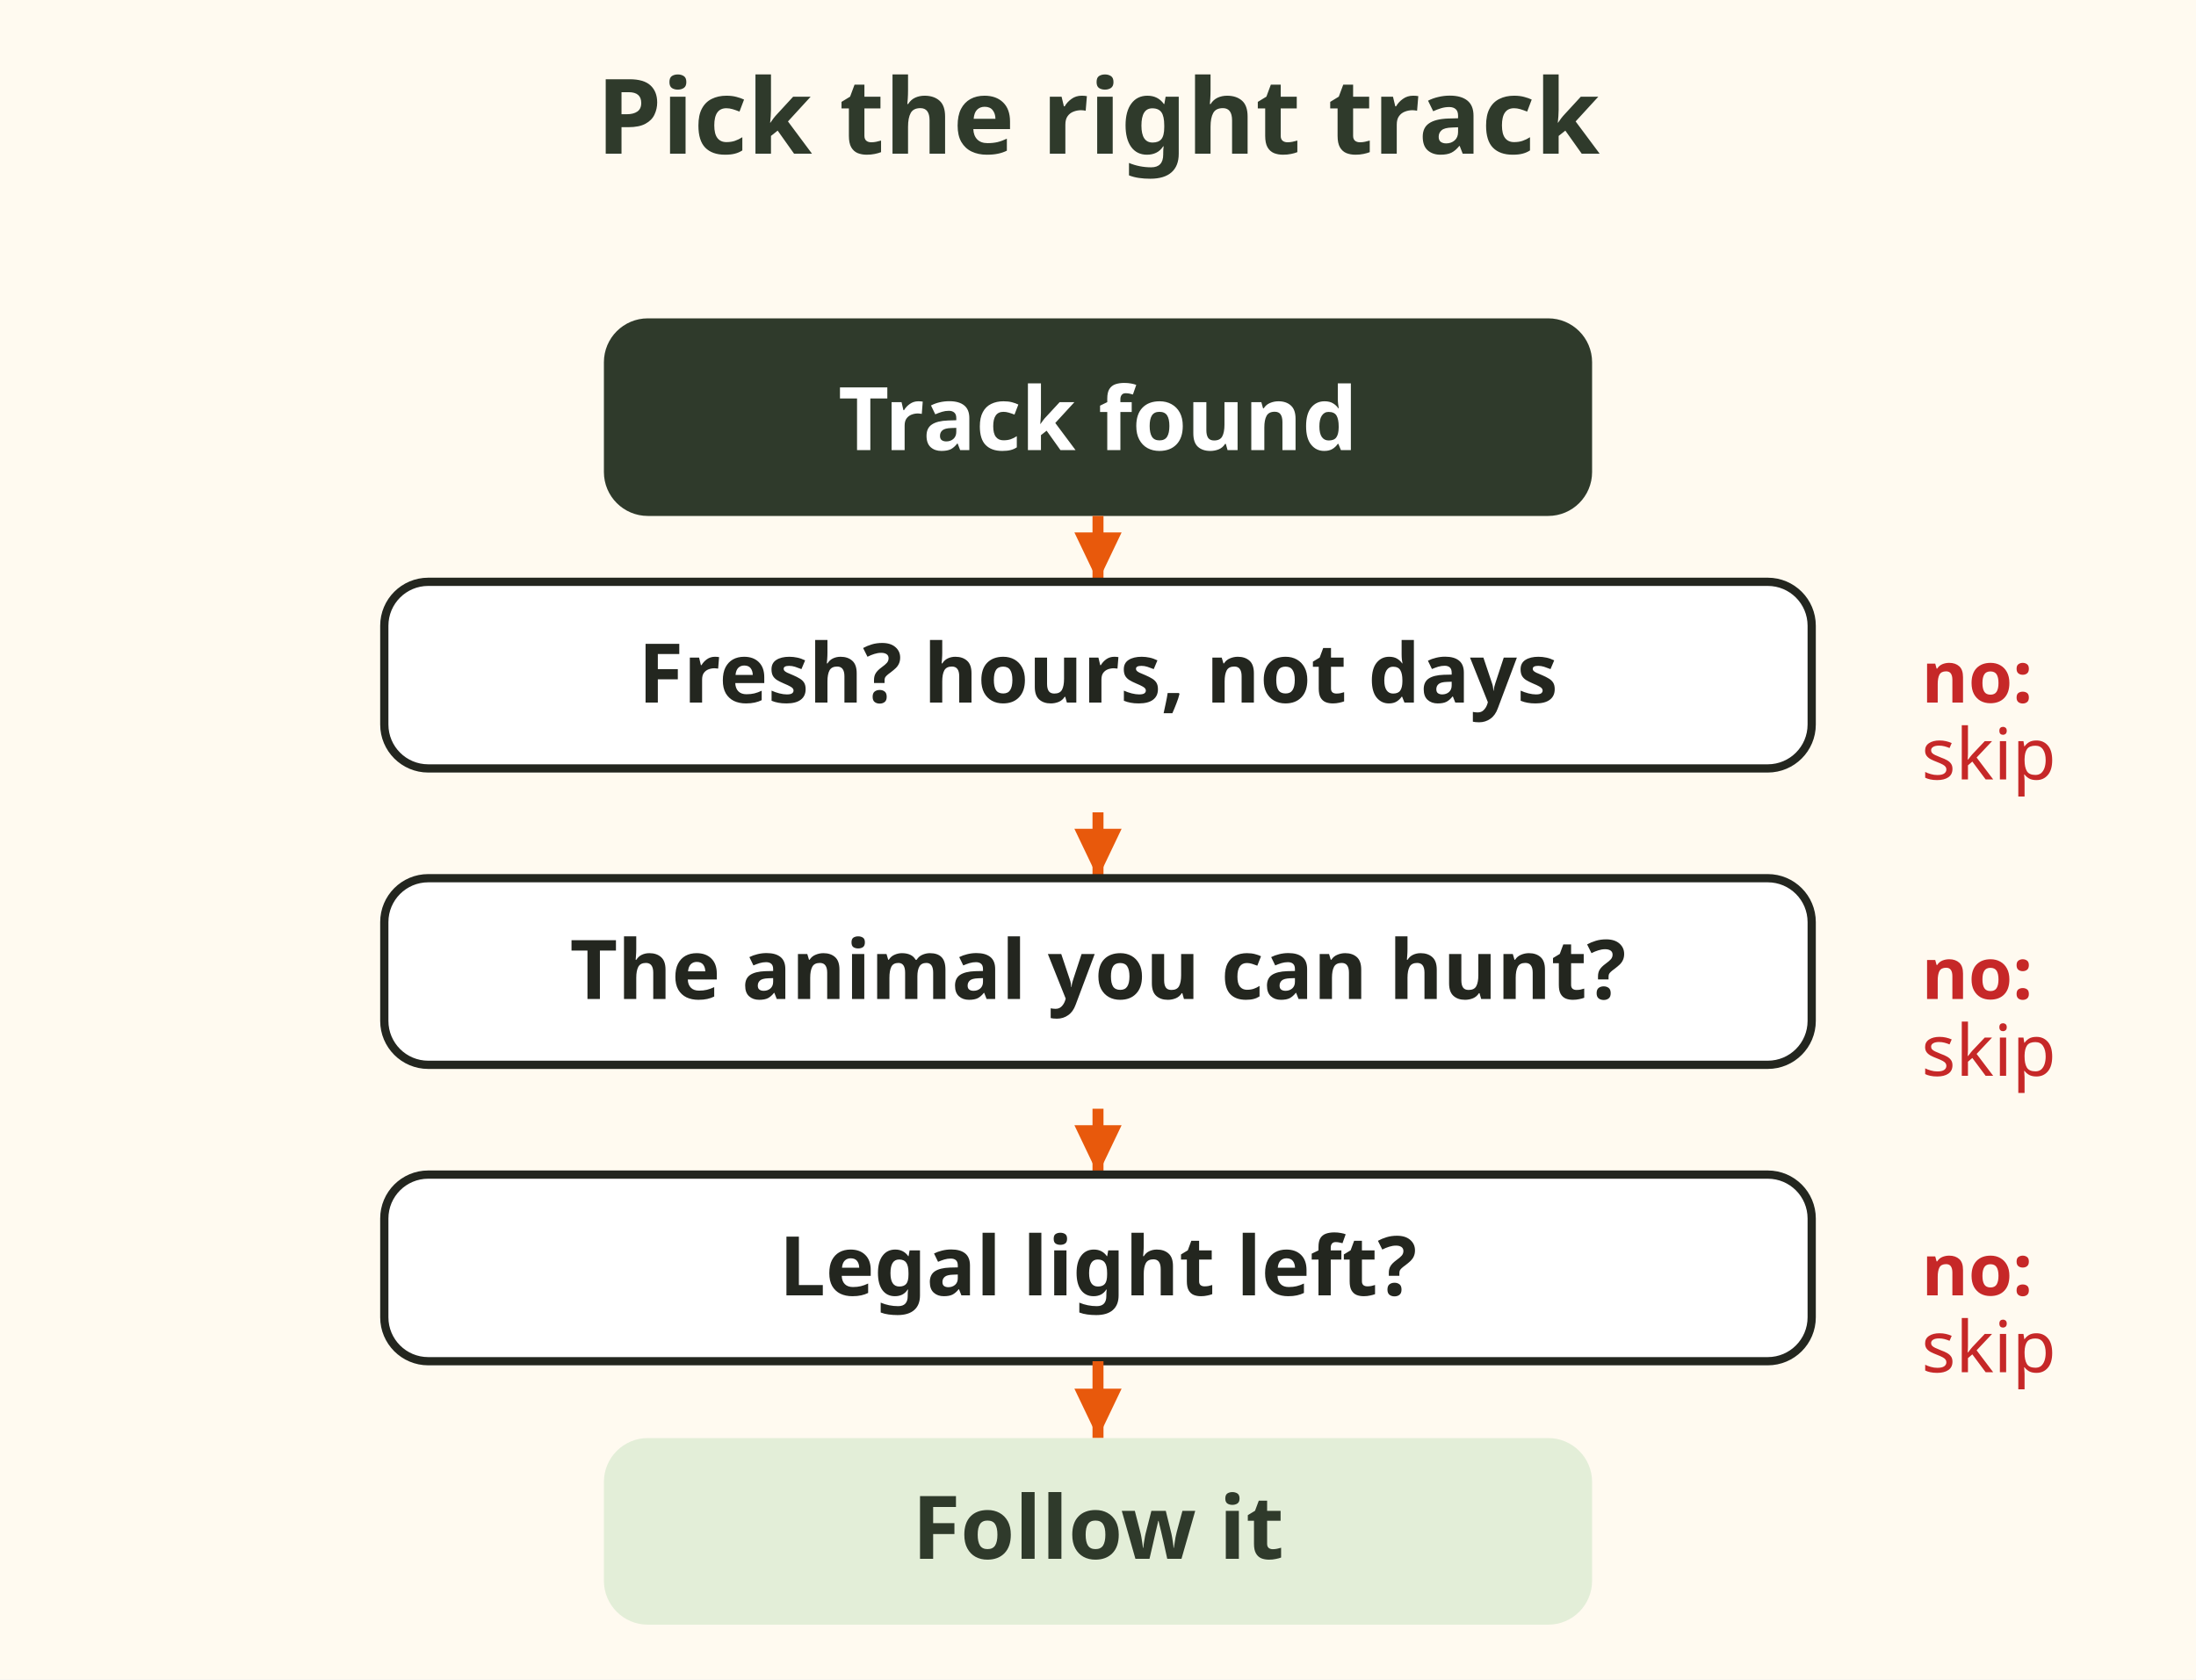
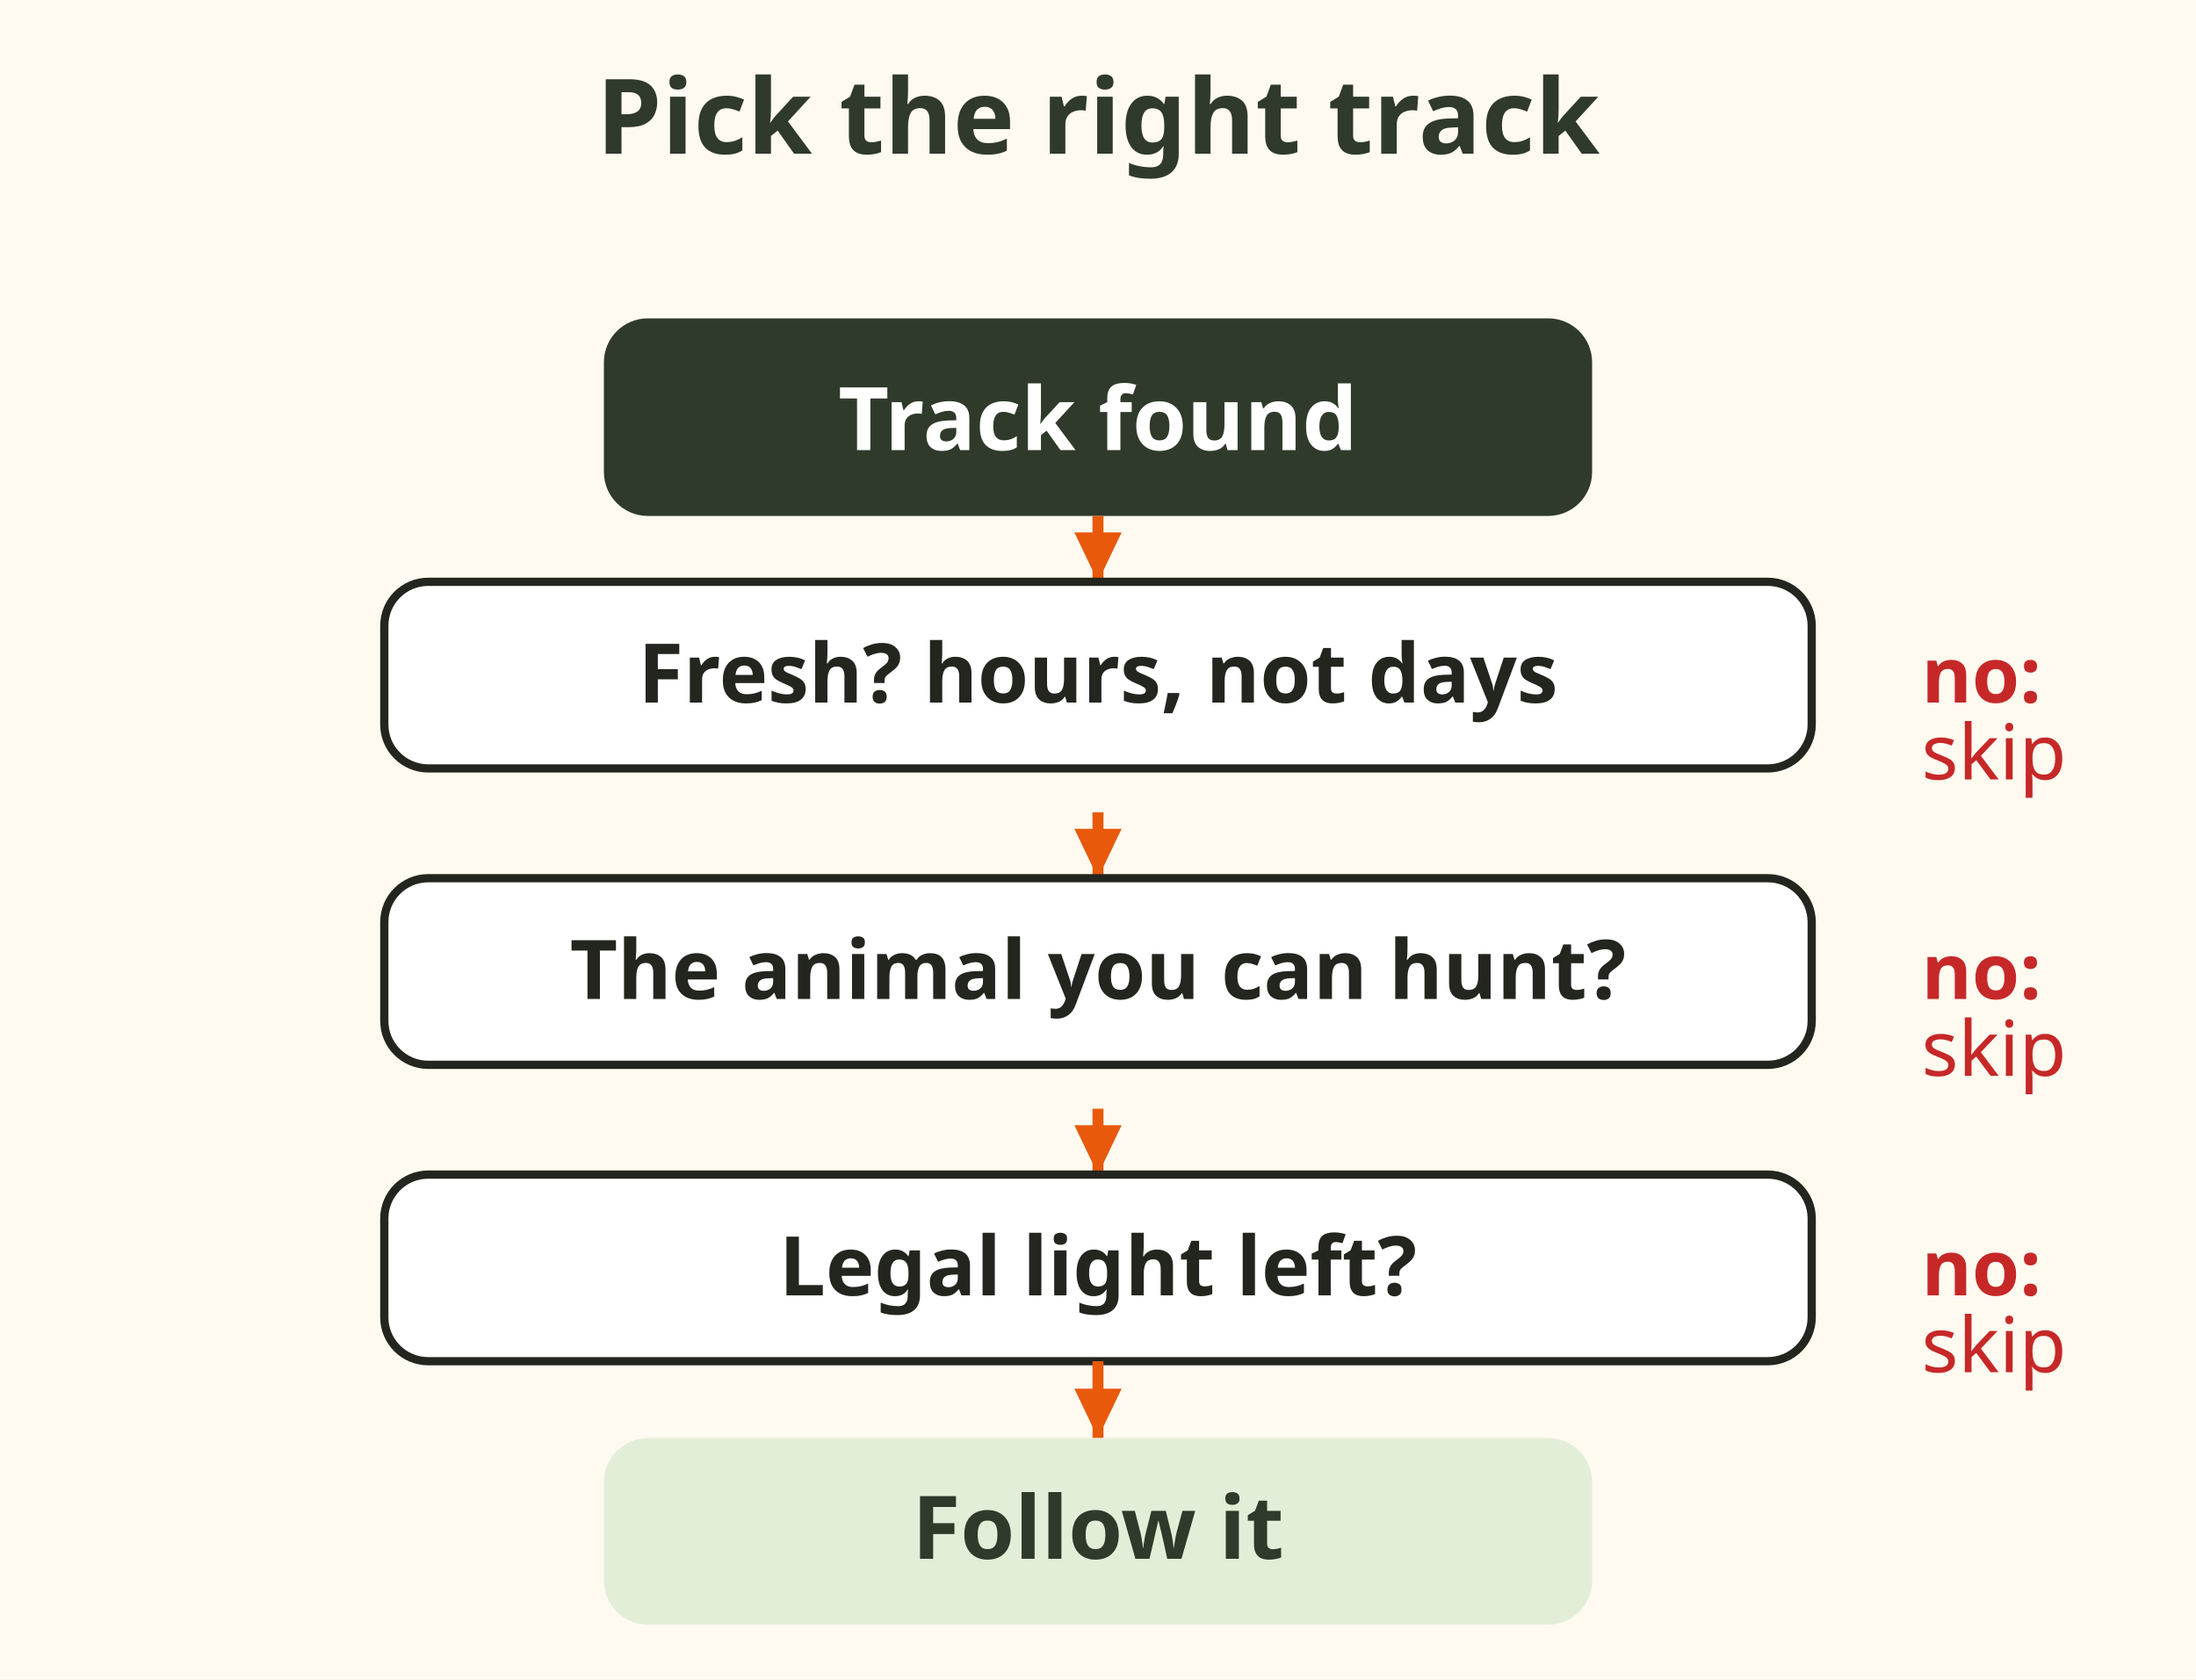
<svg xmlns="http://www.w3.org/2000/svg" viewBox="0 0 400 306" font-family="sans-serif" role="img" aria-label="Decision: you found a track. Is it fresh, hours not days? Is it an animal you can legally hunt? Is there legal light left? If any answer is no, skip it. If all are yes, follow it.">
  <rect x="0" y="0" width="400" height="306" rx="0" fill="#fffaf0" />
  <text x="200" y="28" font-size="19" font-weight="bold" fill="#2f3a2b" text-anchor="middle">Pick the right track</text>
  <rect x="110" y="58" width="180" height="36" rx="8" fill="#2f3a2b" />
  <text x="200" y="82" font-size="16" font-weight="bold" fill="#fff" text-anchor="middle">Track found</text>
  <line x1="200" y1="94" x2="200" y2="106" stroke="#e8590c" stroke-width="2" />
  <path d="M200.0 106.0 L195.7 97.0 L204.3 97.0 Z" fill="#e8590c" />
  <rect x="70" y="106" width="260" height="34" rx="8" fill="#fff" stroke="#23261f" stroke-width="1.5" />
  <text x="200" y="128" font-size="15" font-weight="bold" fill="#23261f" text-anchor="middle">Fresh? hours, not days</text>
-   <text x="350" y="128" font-size="13" font-weight="bold" fill="#c62828" text-anchor="start">no:</text>
-   <text x="350" y="142" font-size="13" fill="#c62828" text-anchor="start">skip</text>
+   <text x="350" y="128" font-size="14" font-weight="bold" fill="#c62828" text-anchor="start">no:</text>
+   <text x="350" y="142" font-size="14" fill="#c62828" text-anchor="start">skip</text>
  <line x1="200" y1="148" x2="200" y2="160" stroke="#e8590c" stroke-width="2" />
  <path d="M200.0 160.0 L195.7 151.0 L204.3 151.0 Z" fill="#e8590c" />
  <rect x="70" y="160" width="260" height="34" rx="8" fill="#fff" stroke="#23261f" stroke-width="1.5" />
  <text x="200" y="182" font-size="15" font-weight="bold" fill="#23261f" text-anchor="middle">The animal you can hunt?</text>
-   <text x="350" y="182" font-size="13" font-weight="bold" fill="#c62828" text-anchor="start">no:</text>
-   <text x="350" y="196" font-size="13" fill="#c62828" text-anchor="start">skip</text>
+   <text x="350" y="182" font-size="14" font-weight="bold" fill="#c62828" text-anchor="start">no:</text>
+   <text x="350" y="196" font-size="14" fill="#c62828" text-anchor="start">skip</text>
  <line x1="200" y1="202" x2="200" y2="214" stroke="#e8590c" stroke-width="2" />
  <path d="M200.0 214.0 L195.7 205.0 L204.3 205.0 Z" fill="#e8590c" />
  <rect x="70" y="214" width="260" height="34" rx="8" fill="#fff" stroke="#23261f" stroke-width="1.5" />
  <text x="200" y="236" font-size="15" font-weight="bold" fill="#23261f" text-anchor="middle">Legal light left?</text>
-   <text x="350" y="236" font-size="13" font-weight="bold" fill="#c62828" text-anchor="start">no:</text>
-   <text x="350" y="250" font-size="13" fill="#c62828" text-anchor="start">skip</text>
+   <text x="350" y="236" font-size="14" font-weight="bold" fill="#c62828" text-anchor="start">no:</text>
+   <text x="350" y="250" font-size="14" fill="#c62828" text-anchor="start">skip</text>
  <line x1="200" y1="248" x2="200" y2="262" stroke="#e8590c" stroke-width="2" />
  <path d="M200.0 262.0 L195.7 253.0 L204.3 253.0 Z" fill="#e8590c" />
  <rect x="110" y="262" width="180" height="34" rx="8" fill="#e3eed8" />
  <text x="200" y="284" font-size="16" font-weight="bold" fill="#2f3a2b" text-anchor="middle">Follow it</text>
</svg>
